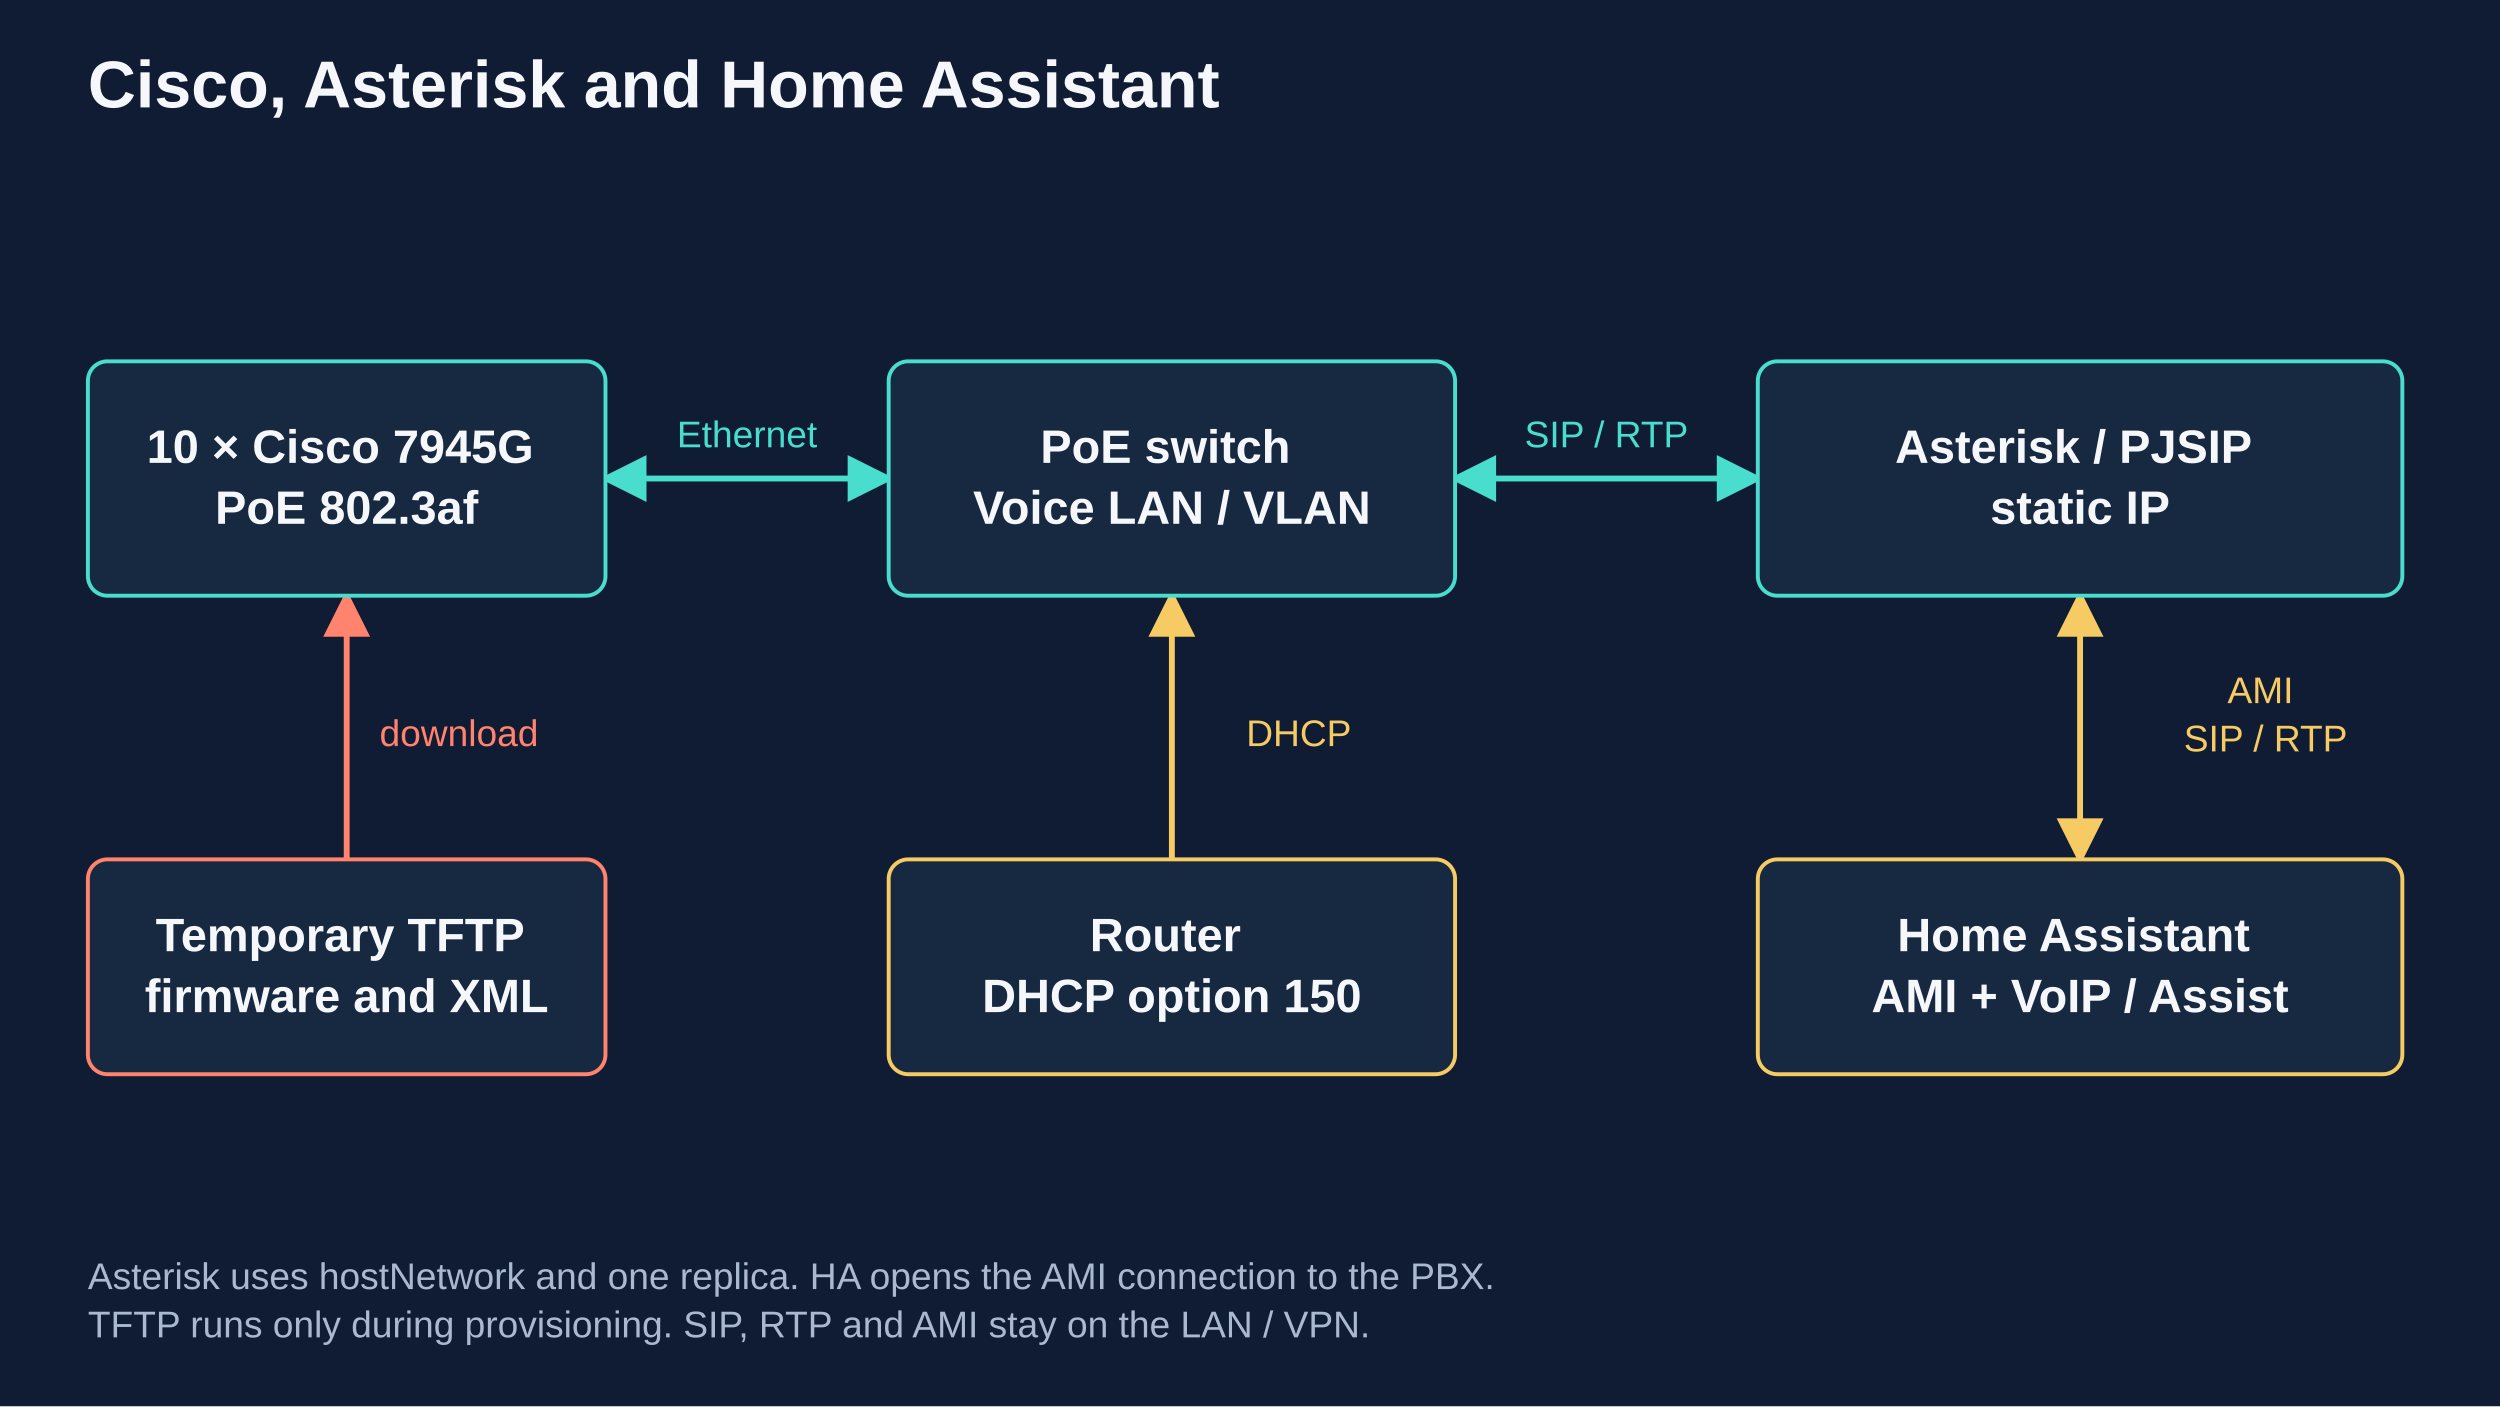
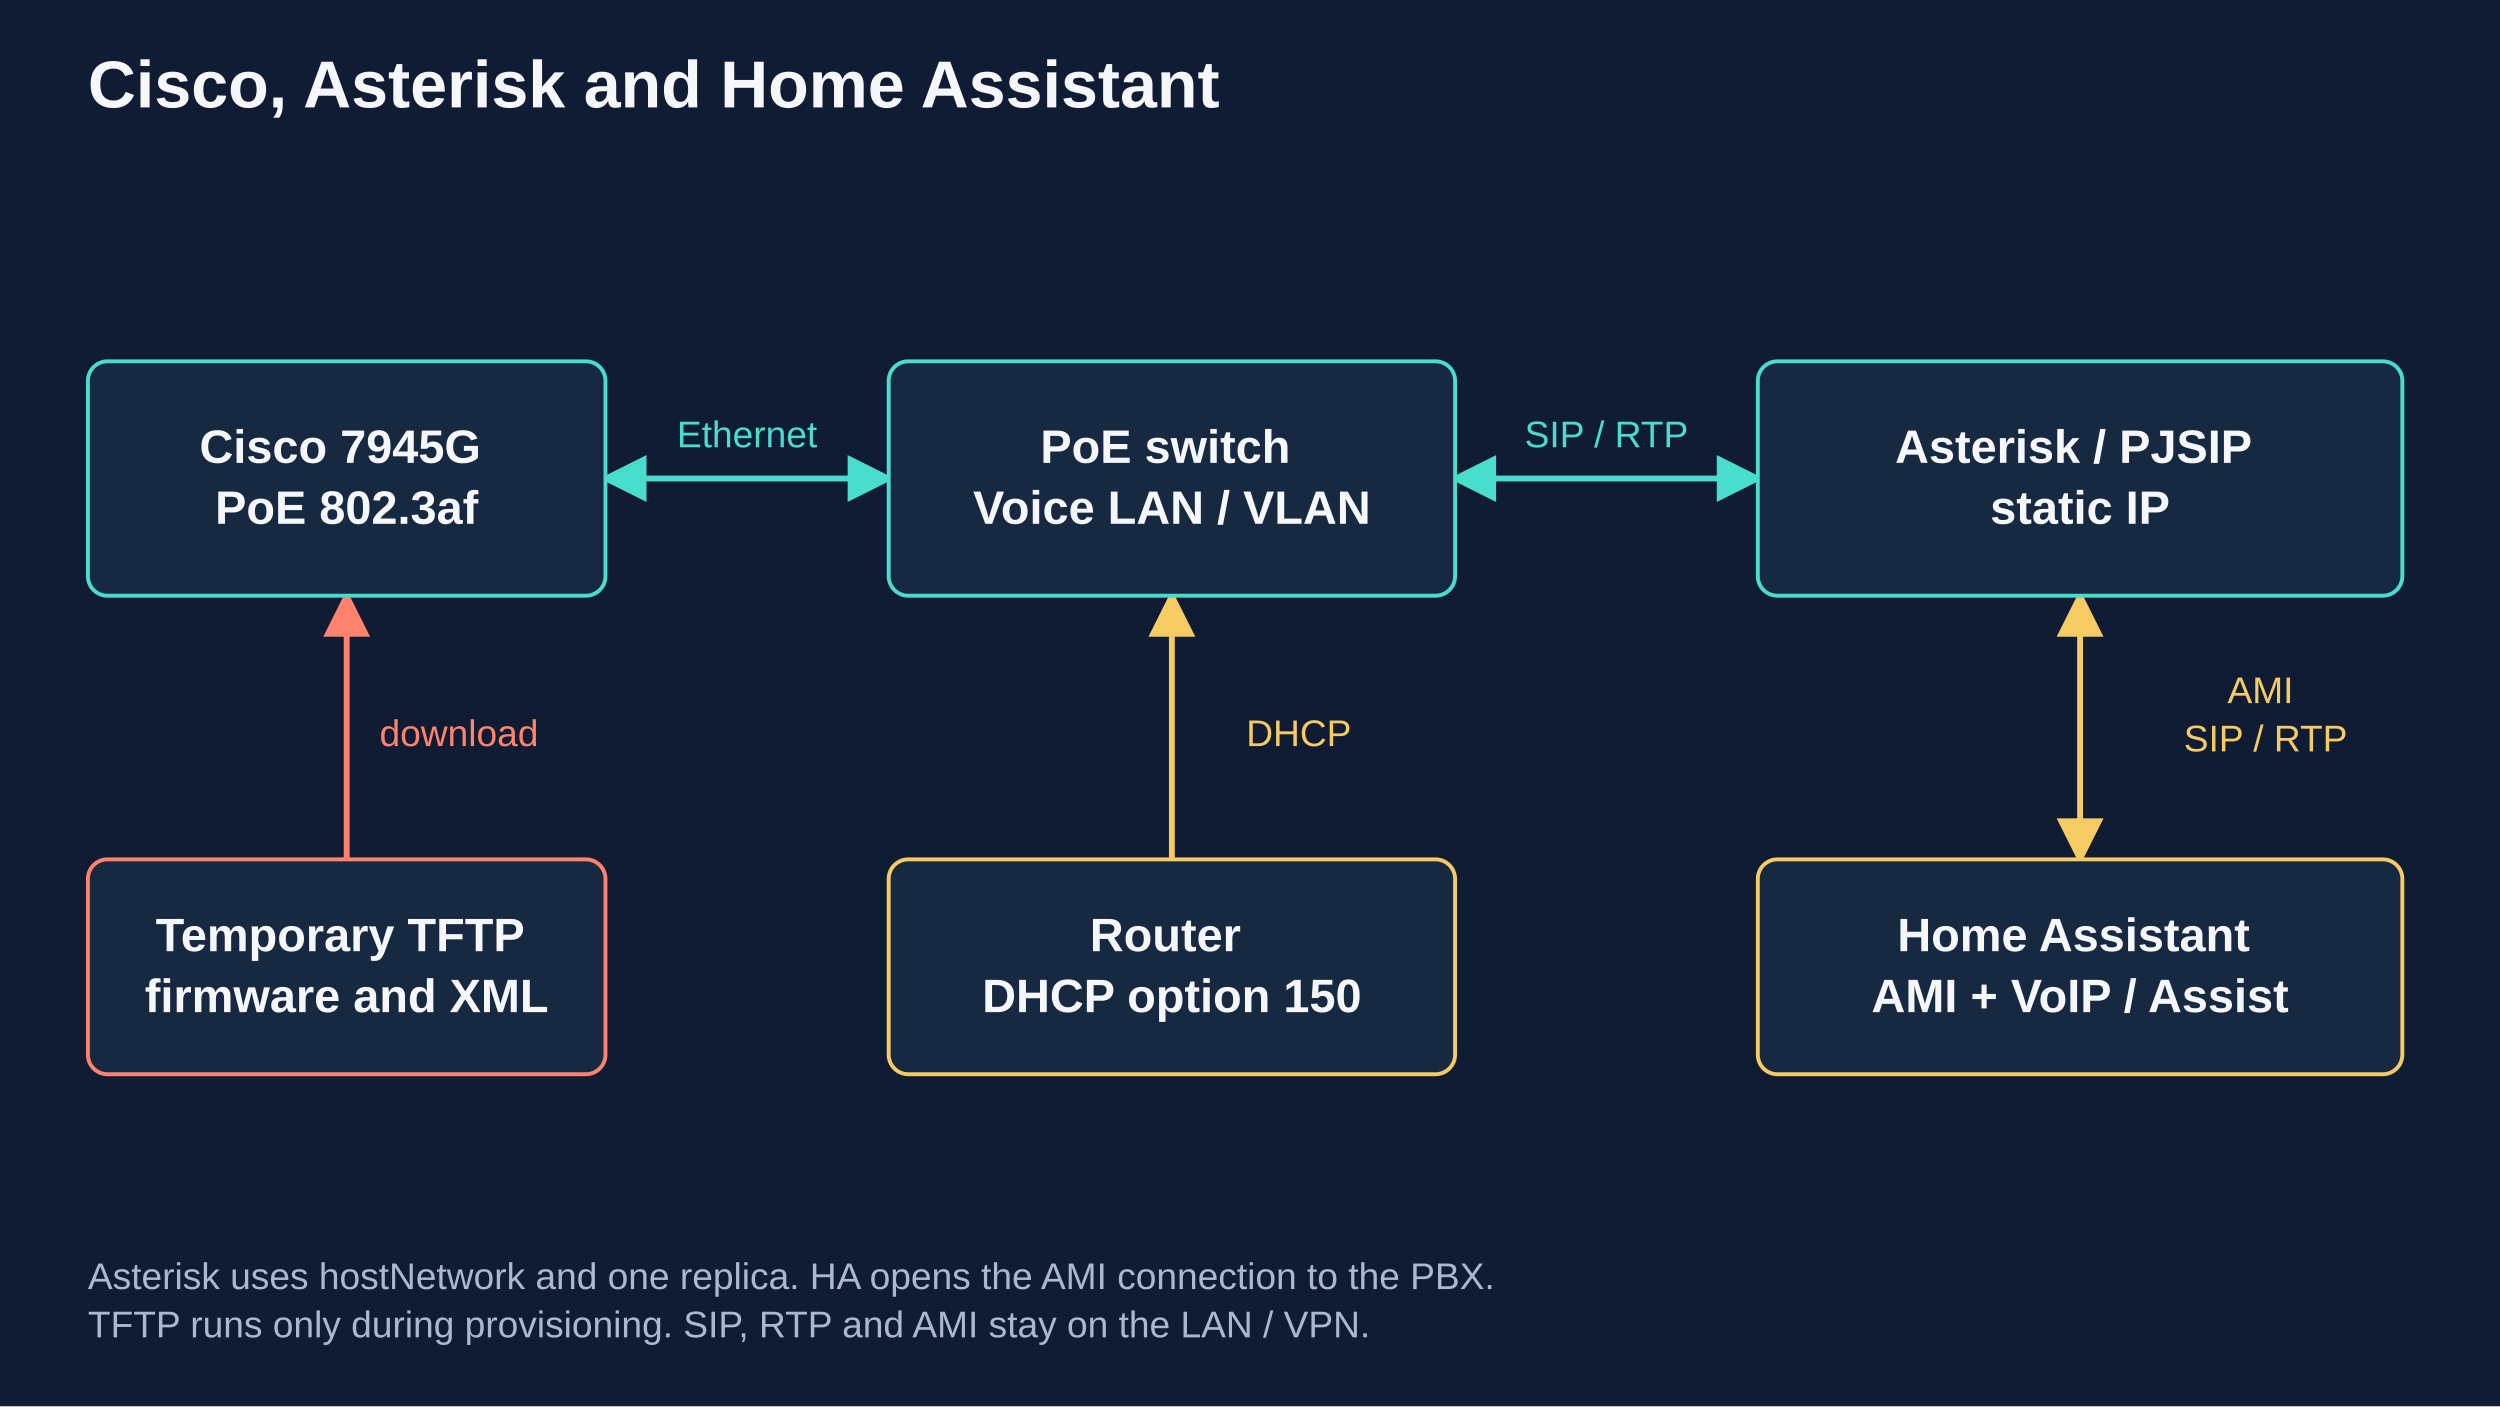
<svg xmlns="http://www.w3.org/2000/svg" viewBox="0 0 1280 720" role="img" aria-labelledby="title desc">
  <defs>
    <marker id="arrow-48DDCC" markerWidth="8" markerHeight="8" refX="7" refY="4" orient="auto-start-reverse">
      <path d="M0,0 L8,4 L0,8" fill="#48DDCC" />
    </marker>
    <marker id="arrow-FF836D" markerWidth="8" markerHeight="8" refX="7" refY="4" orient="auto-start-reverse">
      <path d="M0,0 L8,4 L0,8" fill="#FF836D" />
    </marker>
    <marker id="arrow-F7CB64" markerWidth="8" markerHeight="8" refX="7" refY="4" orient="auto-start-reverse">
      <path d="M0,0 L8,4 L0,8" fill="#F7CB64" />
    </marker>
  </defs>
  <rect width="1280" height="720" fill="#101C34" />
  <text x="45" y="55" font-family="Arial, sans-serif" font-size="34" fill="#F5F7FB" font-weight="700" text-anchor="start">
    <tspan x="45" dy="0">Cisco, Asterisk and Home Assistant</tspan>
  </text>
  <path d="M310,245 L455,245" fill="none" stroke="#48DDCC" stroke-width="3" marker-start="url(#arrow-48DDCC)" marker-end="url(#arrow-48DDCC)" />
  <text x="382.5" y="229" font-family="Arial, sans-serif" font-size="19" fill="#48DDCC" font-weight="400" text-anchor="middle">
    <tspan x="382.5" dy="0">Ethernet</tspan>
  </text>
  <path d="M745,245 L900,245" fill="none" stroke="#48DDCC" stroke-width="3" marker-start="url(#arrow-48DDCC)" marker-end="url(#arrow-48DDCC)" />
  <text x="822.5" y="229" font-family="Arial, sans-serif" font-size="19" fill="#48DDCC" font-weight="400" text-anchor="middle">
    <tspan x="822.5" dy="0">SIP / RTP</tspan>
  </text>
  <path d="M600,440 L600,305" fill="none" stroke="#F7CB64" stroke-width="3" marker-end="url(#arrow-F7CB64)" />
  <text x="665" y="382" font-family="Arial, sans-serif" font-size="19" fill="#F7CB64" font-weight="400" text-anchor="middle">
    <tspan x="665" dy="0">DHCP</tspan>
  </text>
  <path d="M177.5,440 L177.5,305" fill="none" stroke="#FF836D" stroke-width="3" marker-end="url(#arrow-FF836D)" />
  <text x="235" y="382" font-family="Arial, sans-serif" font-size="19" fill="#FF836D" font-weight="400" text-anchor="middle">
    <tspan x="235" dy="0">download</tspan>
  </text>
  <path d="M1065,305 L1065,440" fill="none" stroke="#F7CB64" stroke-width="3" marker-start="url(#arrow-F7CB64)" marker-end="url(#arrow-F7CB64)" />
  <text x="1160" y="360" font-family="Arial, sans-serif" font-size="19" fill="#F7CB64" font-weight="400" text-anchor="middle">
    <tspan x="1160" dy="0">AMI</tspan>
    <tspan x="1160" dy="24.7">SIP / RTP</tspan>
  </text>
  <rect x="45" y="185" width="265" height="120" rx="10" fill="#172841" stroke="#48DDCC" stroke-width="2" />
  <text x="177.5" y="237" font-family="Arial, sans-serif" font-size="24" fill="#F5F7FB" font-weight="600" text-anchor="middle">
-     <tspan x="177.5" dy="0">10 × Cisco 7945G</tspan>
+     <tspan x="177.5" dy="0">Cisco 7945G</tspan>
    <tspan x="177.5" dy="31.2">PoE 802.3af</tspan>
  </text>
  <rect x="455" y="185" width="290" height="120" rx="10" fill="#172841" stroke="#48DDCC" stroke-width="2" />
  <text x="600" y="237" font-family="Arial, sans-serif" font-size="24" fill="#F5F7FB" font-weight="600" text-anchor="middle">
    <tspan x="600" dy="0">PoE switch</tspan>
    <tspan x="600" dy="31.2">Voice LAN / VLAN</tspan>
  </text>
  <rect x="900" y="185" width="330" height="120" rx="10" fill="#172841" stroke="#48DDCC" stroke-width="2" />
  <text x="1065" y="237" font-family="Arial, sans-serif" font-size="24" fill="#F5F7FB" font-weight="600" text-anchor="middle">
    <tspan x="1065" dy="0">Asterisk / PJSIP</tspan>
    <tspan x="1065" dy="31.2">static IP</tspan>
  </text>
  <rect x="455" y="440" width="290" height="110" rx="10" fill="#172841" stroke="#F7CB64" stroke-width="2" />
  <text x="600" y="487" font-family="Arial, sans-serif" font-size="24" fill="#F5F7FB" font-weight="600" text-anchor="middle">
    <tspan x="600" dy="0">Router</tspan>
    <tspan x="600" dy="31.2">DHCP option 150</tspan>
  </text>
  <rect x="45" y="440" width="265" height="110" rx="10" fill="#172841" stroke="#FF836D" stroke-width="2" />
  <text x="177.5" y="487" font-family="Arial, sans-serif" font-size="24" fill="#F5F7FB" font-weight="600" text-anchor="middle">
    <tspan x="177.5" dy="0">Temporary TFTP</tspan>
    <tspan x="177.5" dy="31.2">firmware and XML</tspan>
  </text>
  <rect x="900" y="440" width="330" height="110" rx="10" fill="#172841" stroke="#F7CB64" stroke-width="2" />
  <text x="1065" y="487" font-family="Arial, sans-serif" font-size="24" fill="#F5F7FB" font-weight="600" text-anchor="middle">
    <tspan x="1065" dy="0">Home Assistant</tspan>
    <tspan x="1065" dy="31.2">AMI + VoIP / Assist</tspan>
  </text>
  <text x="45" y="660" font-family="Arial, sans-serif" font-size="19" fill="#AAB9D0" font-weight="400" text-anchor="start">
    <tspan x="45" dy="0">Asterisk uses hostNetwork and one replica. HA opens the AMI connection to the PBX.</tspan>
    <tspan x="45" dy="24.7">TFTP runs only during provisioning. SIP, RTP and AMI stay on the LAN / VPN.</tspan>
  </text>
</svg>
